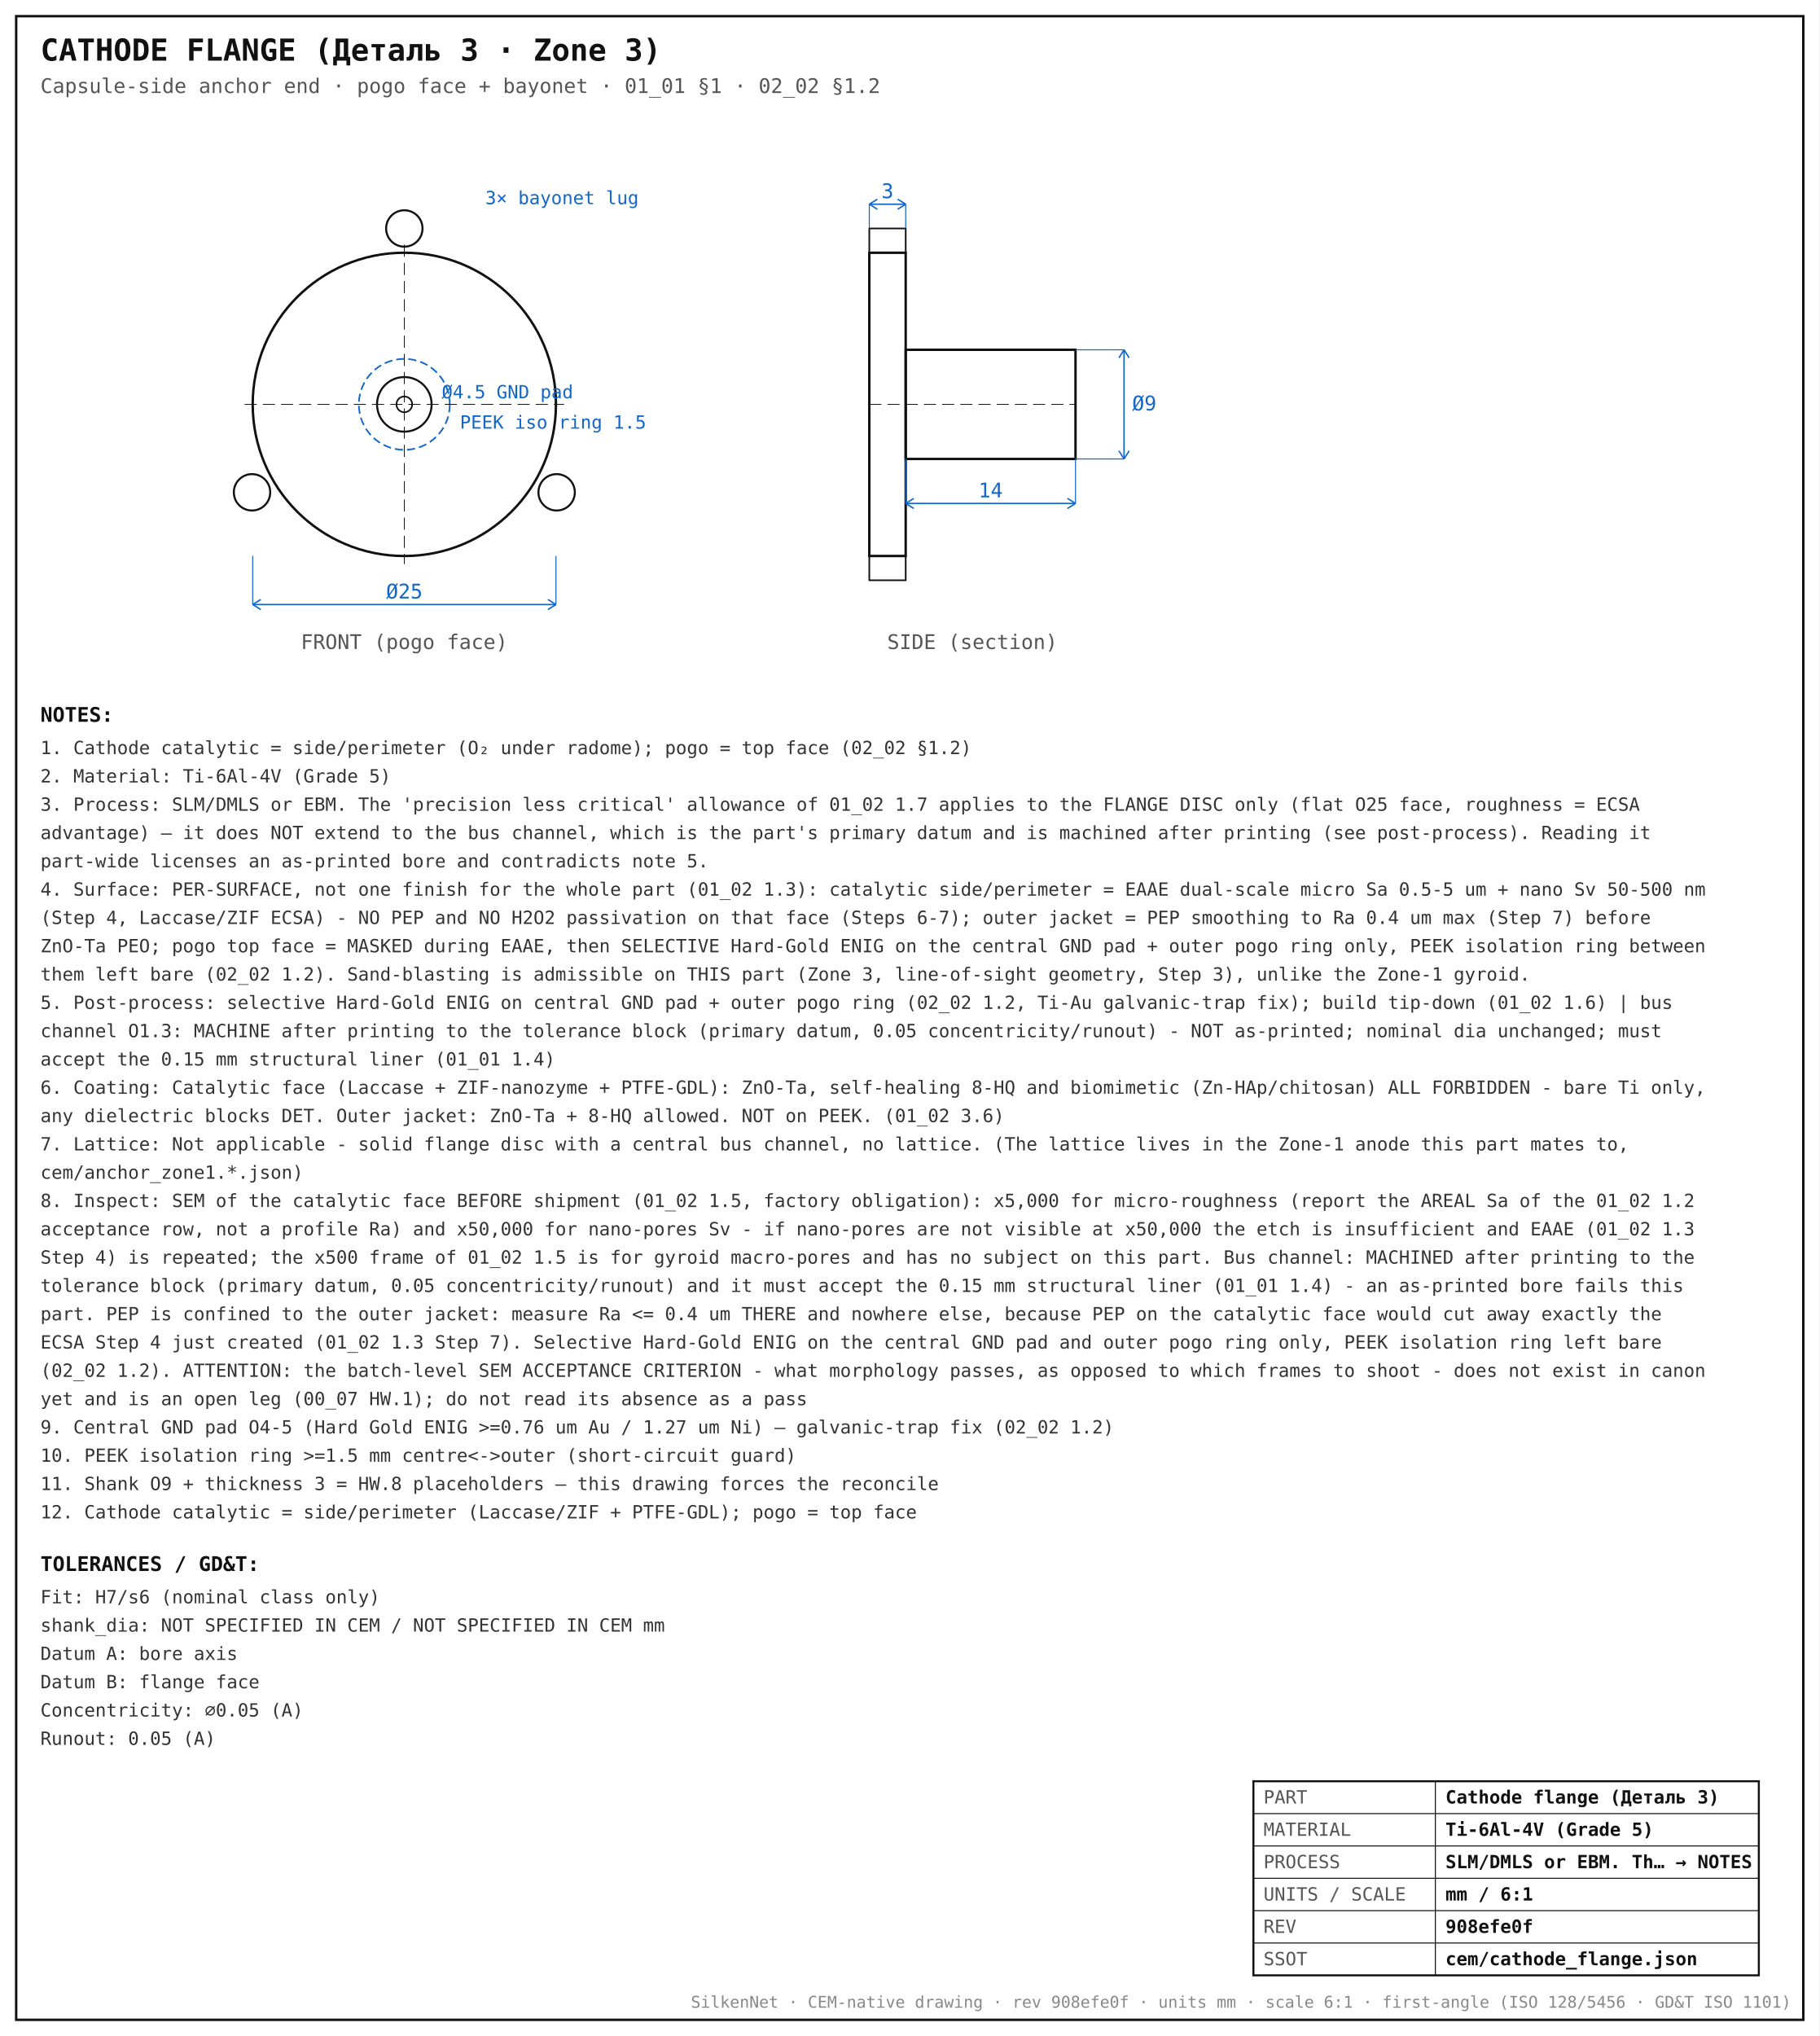
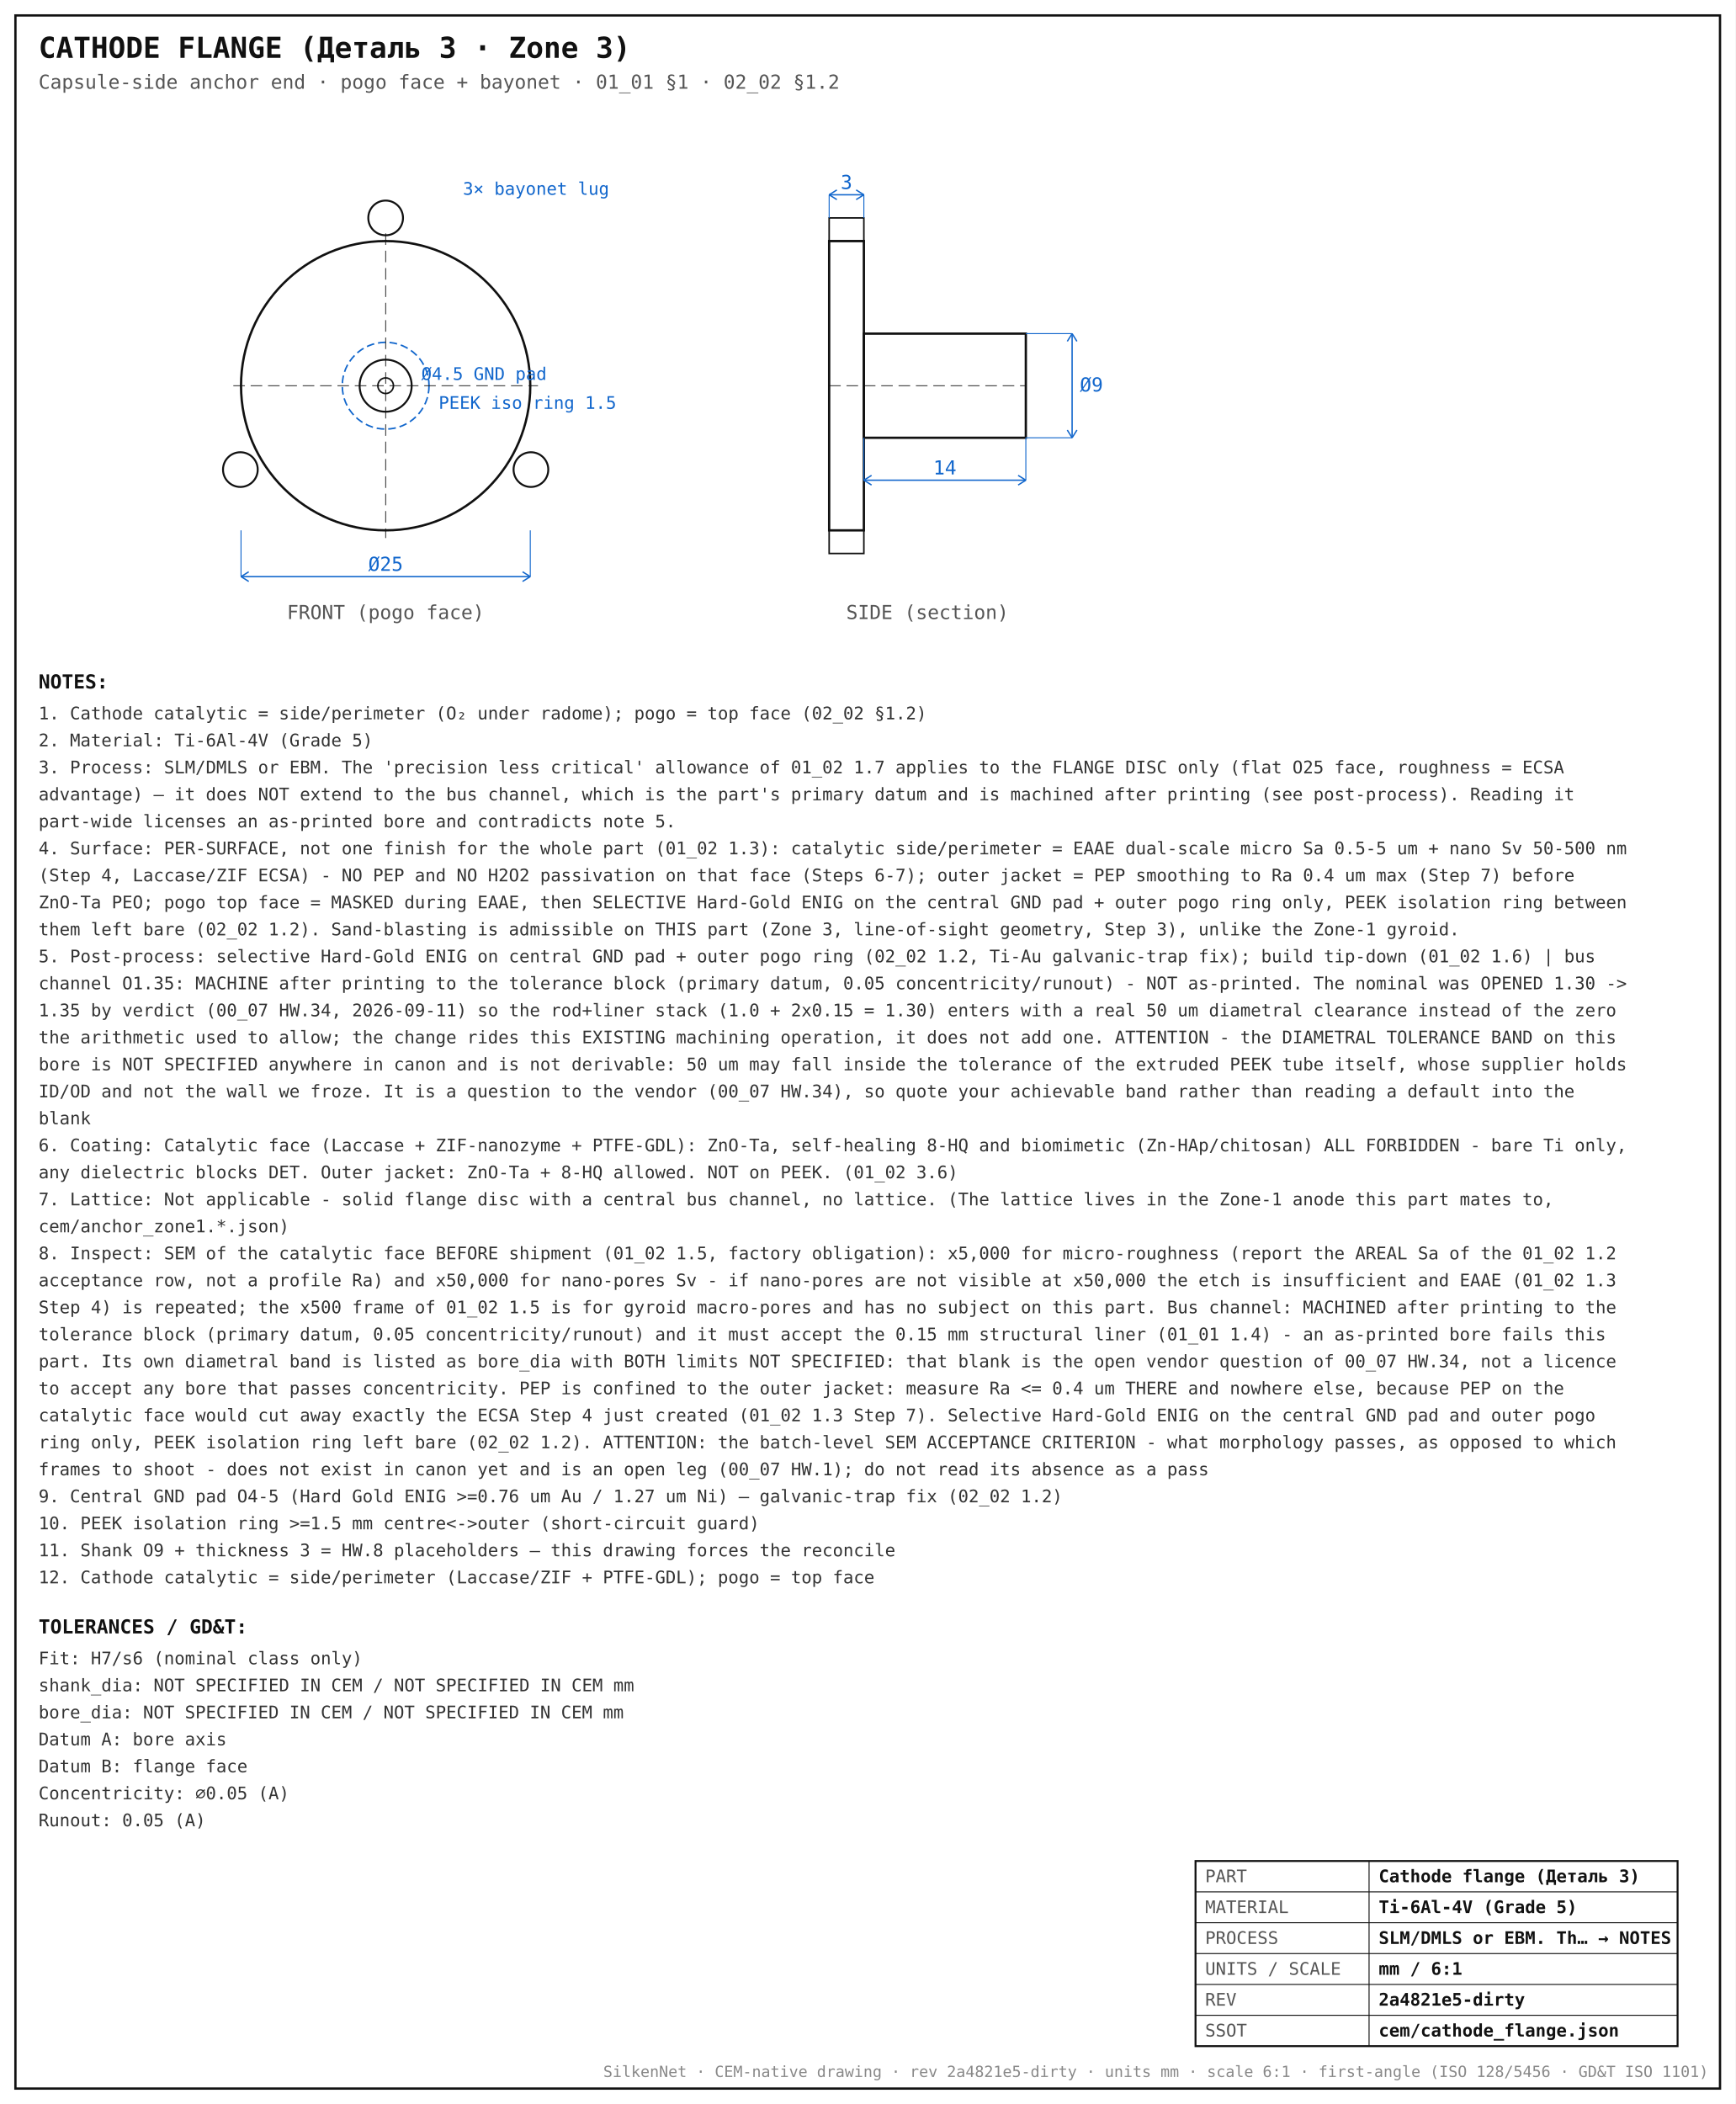
- <svg xmlns="http://www.w3.org/2000/svg" width="900" height="1007" viewBox="0 0 900 1007">
-   <rect x="0" y="0" width="900" height="1007" fill="white" />
-   <rect x="8" y="8" width="884" height="991" fill="none" stroke="#111" stroke-width="1.2" />
+ <svg xmlns="http://www.w3.org/2000/svg" width="900" height="1091" viewBox="0 0 900 1091">
+   <rect x="0" y="0" width="900" height="1091" fill="white" />
+   <rect x="8" y="8" width="884" height="1075" fill="none" stroke="#111" stroke-width="1.2" />
  <text x="20" y="30" font-family="monospace" font-size="15" text-anchor="start" fill="#111" font-weight="bold">CATHODE FLANGE  (Деталь 3 · Zone 3)</text>
  <text x="20" y="46" font-family="monospace" font-size="10" text-anchor="start" fill="#555" font-weight="normal">Capsule-side anchor end · pogo face + bayonet · 01_01 §1 · 02_02 §1.2</text>
  <circle cx="200" cy="113" r="9" fill="none" stroke="#111" stroke-width="1" />
  <circle cx="275.34" cy="243.5" r="9" fill="none" stroke="#111" stroke-width="1" />
  <circle cx="124.66" cy="243.5" r="9" fill="none" stroke="#111" stroke-width="1" />
  <circle cx="200" cy="200" r="75" fill="none" stroke="#111" stroke-width="1.2" />
  <circle cx="200" cy="200" r="22.5" fill="none" stroke="#1166cc" stroke-width="0.8" stroke-dasharray="4 2" />
  <circle cx="200" cy="200" r="13.5" fill="none" stroke="#111" stroke-width="1" />
-   <circle cx="200" cy="200" r="3.9" fill="none" stroke="#111" stroke-width="0.8" />
+   <circle cx="200" cy="200" r="4.05" fill="none" stroke="#111" stroke-width="0.8" />
  <line x1="121" y1="200" x2="279" y2="200" stroke="#111" stroke-width="0.4" stroke-dasharray="6 3" />
  <line x1="200" y1="121" x2="200" y2="279" stroke="#111" stroke-width="0.4" stroke-dasharray="6 3" />
  <text x="200" y="321" font-family="monospace" font-size="10" text-anchor="middle" fill="#555" font-weight="normal">FRONT (pogo face)</text>
  <line x1="125" y1="275" x2="125" y2="299" stroke="#1166cc" stroke-width="0.5" />
  <line x1="275" y1="275" x2="275" y2="299" stroke="#1166cc" stroke-width="0.5" />
  <line x1="125" y1="299" x2="275" y2="299" stroke="#1166cc" stroke-width="0.7" />
  <line x1="125" y1="299" x2="129" y2="296.5" stroke="#1166cc" stroke-width="0.7" />
  <line x1="125" y1="299" x2="129" y2="301.5" stroke="#1166cc" stroke-width="0.7" />
  <line x1="275" y1="299" x2="271" y2="296.5" stroke="#1166cc" stroke-width="0.7" />
  <line x1="275" y1="299" x2="271" y2="301.5" stroke="#1166cc" stroke-width="0.7" />
  <text x="200" y="296" font-family="monospace" font-size="10" text-anchor="middle" fill="#1166cc" font-weight="normal">Ø25</text>
  <text x="218.5" y="197" font-family="monospace" font-size="9" text-anchor="start" fill="#1166cc" font-weight="normal">Ø4.5 GND pad</text>
  <text x="227.5" y="212" font-family="monospace" font-size="9" text-anchor="start" fill="#1166cc" font-weight="normal">PEEK iso ring 1.5</text>
  <text x="278" y="101" font-family="monospace" font-size="9" text-anchor="middle" fill="#1166cc" font-weight="normal">3× bayonet lug</text>
  <rect x="430" y="125" width="18" height="150" fill="none" stroke="#111" stroke-width="1.2" />
  <rect x="448" y="173" width="84" height="54" fill="none" stroke="#111" stroke-width="1.2" />
  <rect x="430" y="113" width="18" height="12" fill="none" stroke="#111" stroke-width="0.8" />
  <rect x="430" y="275" width="18" height="12" fill="none" stroke="#111" stroke-width="0.8" />
  <line x1="430" y1="200" x2="532" y2="200" stroke="#111" stroke-width="0.4" stroke-dasharray="6 3" />
  <text x="481" y="321" font-family="monospace" font-size="10" text-anchor="middle" fill="#555" font-weight="normal">SIDE (section)</text>
  <line x1="430" y1="113" x2="430" y2="101" stroke="#1166cc" stroke-width="0.5" />
  <line x1="448" y1="113" x2="448" y2="101" stroke="#1166cc" stroke-width="0.5" />
  <line x1="430" y1="101" x2="448" y2="101" stroke="#1166cc" stroke-width="0.7" />
  <line x1="430" y1="101" x2="434" y2="98.5" stroke="#1166cc" stroke-width="0.7" />
  <line x1="430" y1="101" x2="434" y2="103.5" stroke="#1166cc" stroke-width="0.7" />
  <line x1="448" y1="101" x2="444" y2="98.5" stroke="#1166cc" stroke-width="0.7" />
  <line x1="448" y1="101" x2="444" y2="103.5" stroke="#1166cc" stroke-width="0.7" />
  <text x="439" y="98" font-family="monospace" font-size="10" text-anchor="middle" fill="#1166cc" font-weight="normal">3</text>
  <line x1="448" y1="227" x2="448" y2="249" stroke="#1166cc" stroke-width="0.5" />
  <line x1="532" y1="227" x2="532" y2="249" stroke="#1166cc" stroke-width="0.5" />
  <line x1="448" y1="249" x2="532" y2="249" stroke="#1166cc" stroke-width="0.7" />
  <line x1="448" y1="249" x2="452" y2="246.5" stroke="#1166cc" stroke-width="0.7" />
  <line x1="448" y1="249" x2="452" y2="251.5" stroke="#1166cc" stroke-width="0.7" />
  <line x1="532" y1="249" x2="528" y2="246.5" stroke="#1166cc" stroke-width="0.7" />
  <line x1="532" y1="249" x2="528" y2="251.5" stroke="#1166cc" stroke-width="0.7" />
  <text x="490" y="246" font-family="monospace" font-size="10" text-anchor="middle" fill="#1166cc" font-weight="normal">14</text>
  <line x1="532" y1="173" x2="556" y2="173" stroke="#1166cc" stroke-width="0.5" />
  <line x1="532" y1="227" x2="556" y2="227" stroke="#1166cc" stroke-width="0.5" />
  <line x1="556" y1="173" x2="556" y2="227" stroke="#1166cc" stroke-width="0.7" />
  <line x1="556" y1="173" x2="553.5" y2="177" stroke="#1166cc" stroke-width="0.7" />
  <line x1="556" y1="173" x2="558.5" y2="177" stroke="#1166cc" stroke-width="0.7" />
  <line x1="556" y1="227" x2="553.5" y2="223" stroke="#1166cc" stroke-width="0.7" />
  <line x1="556" y1="227" x2="558.5" y2="223" stroke="#1166cc" stroke-width="0.7" />
  <text x="560" y="203" font-family="monospace" font-size="10" text-anchor="start" fill="#1166cc" font-weight="normal">Ø9</text>
  <text x="20" y="357" font-family="monospace" font-size="10" text-anchor="start" fill="#111" font-weight="bold">NOTES:</text>
  <text x="20" y="373" font-family="monospace" font-size="9" text-anchor="start" fill="#333" font-weight="normal">1. Cathode catalytic = side/perimeter (O₂ under radome); pogo = top face (02_02 §1.2)</text>
  <text x="20" y="387" font-family="monospace" font-size="9" text-anchor="start" fill="#333" font-weight="normal">2. Material: Ti-6Al-4V (Grade 5)</text>
  <text x="20" y="401" font-family="monospace" font-size="9" text-anchor="start" fill="#333" font-weight="normal">3. Process: SLM/DMLS or EBM. The 'precision less critical' allowance of 01_02 1.7 applies to the FLANGE DISC only (flat O25 face, roughness = ECSA</text>
  <text x="20" y="415" font-family="monospace" font-size="9" text-anchor="start" fill="#333" font-weight="normal">   advantage) — it does NOT extend to the bus channel, which is the part's primary datum and is machined after printing (see post-process). Reading it</text>
  <text x="20" y="429" font-family="monospace" font-size="9" text-anchor="start" fill="#333" font-weight="normal">   part-wide licenses an as-printed bore and contradicts note 5.</text>
  <text x="20" y="443" font-family="monospace" font-size="9" text-anchor="start" fill="#333" font-weight="normal">4. Surface: PER-SURFACE, not one finish for the whole part (01_02 1.3): catalytic side/perimeter = EAAE dual-scale micro Sa 0.5-5 um + nano Sv 50-500 nm</text>
  <text x="20" y="457" font-family="monospace" font-size="9" text-anchor="start" fill="#333" font-weight="normal">   (Step 4, Laccase/ZIF ECSA) - NO PEP and NO H2O2 passivation on that face (Steps 6-7); outer jacket = PEP smoothing to Ra 0.4 um max (Step 7) before</text>
  <text x="20" y="471" font-family="monospace" font-size="9" text-anchor="start" fill="#333" font-weight="normal">   ZnO-Ta PEO; pogo top face = MASKED during EAAE, then SELECTIVE Hard-Gold ENIG on the central GND pad + outer pogo ring only, PEEK isolation ring between</text>
  <text x="20" y="485" font-family="monospace" font-size="9" text-anchor="start" fill="#333" font-weight="normal">   them left bare (02_02 1.2). Sand-blasting is admissible on THIS part (Zone 3, line-of-sight geometry, Step 3), unlike the Zone-1 gyroid.</text>
  <text x="20" y="499" font-family="monospace" font-size="9" text-anchor="start" fill="#333" font-weight="normal">5. Post-process: selective Hard-Gold ENIG on central GND pad + outer pogo ring (02_02 1.2, Ti-Au galvanic-trap fix); build tip-down (01_02 1.6) | bus</text>
-   <text x="20" y="513" font-family="monospace" font-size="9" text-anchor="start" fill="#333" font-weight="normal">   channel O1.3: MACHINE after printing to the tolerance block (primary datum, 0.05 concentricity/runout) - NOT as-printed; nominal dia unchanged; must</text>
-   <text x="20" y="527" font-family="monospace" font-size="9" text-anchor="start" fill="#333" font-weight="normal">   accept the 0.15 mm structural liner (01_01 1.4)</text>
-   <text x="20" y="541" font-family="monospace" font-size="9" text-anchor="start" fill="#333" font-weight="normal">6. Coating: Catalytic face (Laccase + ZIF-nanozyme + PTFE-GDL): ZnO-Ta, self-healing 8-HQ and biomimetic (Zn-HAp/chitosan) ALL FORBIDDEN - bare Ti only,</text>
-   <text x="20" y="555" font-family="monospace" font-size="9" text-anchor="start" fill="#333" font-weight="normal">   any dielectric blocks DET. Outer jacket: ZnO-Ta + 8-HQ allowed. NOT on PEEK. (01_02 3.6)</text>
-   <text x="20" y="569" font-family="monospace" font-size="9" text-anchor="start" fill="#333" font-weight="normal">7. Lattice: Not applicable - solid flange disc with a central bus channel, no lattice. (The lattice lives in the Zone-1 anode this part mates to,</text>
-   <text x="20" y="583" font-family="monospace" font-size="9" text-anchor="start" fill="#333" font-weight="normal">   cem/anchor_zone1.*.json)</text>
-   <text x="20" y="597" font-family="monospace" font-size="9" text-anchor="start" fill="#333" font-weight="normal">8. Inspect: SEM of the catalytic face BEFORE shipment (01_02 1.5, factory obligation): x5,000 for micro-roughness (report the AREAL Sa of the 01_02 1.2</text>
-   <text x="20" y="611" font-family="monospace" font-size="9" text-anchor="start" fill="#333" font-weight="normal">   acceptance row, not a profile Ra) and x50,000 for nano-pores Sv - if nano-pores are not visible at x50,000 the etch is insufficient and EAAE (01_02 1.3</text>
-   <text x="20" y="625" font-family="monospace" font-size="9" text-anchor="start" fill="#333" font-weight="normal">   Step 4) is repeated; the x500 frame of 01_02 1.5 is for gyroid macro-pores and has no subject on this part. Bus channel: MACHINED after printing to the</text>
-   <text x="20" y="639" font-family="monospace" font-size="9" text-anchor="start" fill="#333" font-weight="normal">   tolerance block (primary datum, 0.05 concentricity/runout) and it must accept the 0.15 mm structural liner (01_01 1.4) - an as-printed bore fails this</text>
-   <text x="20" y="653" font-family="monospace" font-size="9" text-anchor="start" fill="#333" font-weight="normal">   part. PEP is confined to the outer jacket: measure Ra &lt;= 0.4 um THERE and nowhere else, because PEP on the catalytic face would cut away exactly the</text>
-   <text x="20" y="667" font-family="monospace" font-size="9" text-anchor="start" fill="#333" font-weight="normal">   ECSA Step 4 just created (01_02 1.3 Step 7). Selective Hard-Gold ENIG on the central GND pad and outer pogo ring only, PEEK isolation ring left bare</text>
-   <text x="20" y="681" font-family="monospace" font-size="9" text-anchor="start" fill="#333" font-weight="normal">   (02_02 1.2). ATTENTION: the batch-level SEM ACCEPTANCE CRITERION - what morphology passes, as opposed to which frames to shoot - does not exist in canon</text>
-   <text x="20" y="695" font-family="monospace" font-size="9" text-anchor="start" fill="#333" font-weight="normal">   yet and is an open leg (00_07 HW.1); do not read its absence as a pass</text>
-   <text x="20" y="709" font-family="monospace" font-size="9" text-anchor="start" fill="#333" font-weight="normal">9. Central GND pad O4-5 (Hard Gold ENIG &gt;=0.76 um Au / 1.27 um Ni) — galvanic-trap fix (02_02 1.2)</text>
-   <text x="20" y="723" font-family="monospace" font-size="9" text-anchor="start" fill="#333" font-weight="normal">10. PEEK isolation ring &gt;=1.5 mm centre&lt;-&gt;outer (short-circuit guard)</text>
-   <text x="20" y="737" font-family="monospace" font-size="9" text-anchor="start" fill="#333" font-weight="normal">11. Shank O9 + thickness 3 = HW.8 placeholders — this drawing forces the reconcile</text>
-   <text x="20" y="751" font-family="monospace" font-size="9" text-anchor="start" fill="#333" font-weight="normal">12. Cathode catalytic = side/perimeter (Laccase/ZIF + PTFE-GDL); pogo = top face</text>
-   <text x="20" y="777" font-family="monospace" font-size="10" text-anchor="start" fill="#111" font-weight="bold">TOLERANCES / GD&amp;T:</text>
-   <text x="20" y="793" font-family="monospace" font-size="9" text-anchor="start" fill="#333" font-weight="normal">Fit: H7/s6 (nominal class only)</text>
-   <text x="20" y="807" font-family="monospace" font-size="9" text-anchor="start" fill="#333" font-weight="normal">shank_dia: NOT SPECIFIED IN CEM / NOT SPECIFIED IN CEM mm</text>
-   <text x="20" y="821" font-family="monospace" font-size="9" text-anchor="start" fill="#333" font-weight="normal">Datum A: bore axis</text>
-   <text x="20" y="835" font-family="monospace" font-size="9" text-anchor="start" fill="#333" font-weight="normal">Datum B: flange face</text>
-   <text x="20" y="849" font-family="monospace" font-size="9" text-anchor="start" fill="#333" font-weight="normal">Concentricity: ⌀0.05 (A)</text>
-   <text x="20" y="863" font-family="monospace" font-size="9" text-anchor="start" fill="#333" font-weight="normal">Runout: 0.05 (A)</text>
-   <rect x="620" y="881" width="250" height="96" fill="none" stroke="#111" stroke-width="1" />
-   <line x1="710" y1="881" x2="710" y2="897" stroke="#111" stroke-width="0.5" />
-   <text x="625" y="892" font-family="monospace" font-size="9" text-anchor="start" fill="#555" font-weight="normal">PART</text>
-   <text x="715" y="892" font-family="monospace" font-size="9" text-anchor="start" fill="#111" font-weight="bold">Cathode flange (Деталь 3)</text>
-   <line x1="620" y1="897" x2="870" y2="897" stroke="#111" stroke-width="0.5" />
-   <line x1="710" y1="897" x2="710" y2="913" stroke="#111" stroke-width="0.5" />
-   <text x="625" y="908" font-family="monospace" font-size="9" text-anchor="start" fill="#555" font-weight="normal">MATERIAL</text>
-   <text x="715" y="908" font-family="monospace" font-size="9" text-anchor="start" fill="#111" font-weight="bold">Ti-6Al-4V (Grade 5)</text>
-   <line x1="620" y1="913" x2="870" y2="913" stroke="#111" stroke-width="0.5" />
-   <line x1="710" y1="913" x2="710" y2="929" stroke="#111" stroke-width="0.5" />
-   <text x="625" y="924" font-family="monospace" font-size="9" text-anchor="start" fill="#555" font-weight="normal">PROCESS</text>
-   <text x="715" y="924" font-family="monospace" font-size="9" text-anchor="start" fill="#111" font-weight="bold">SLM/DMLS or EBM. Th… → NOTES</text>
-   <line x1="620" y1="929" x2="870" y2="929" stroke="#111" stroke-width="0.5" />
-   <line x1="710" y1="929" x2="710" y2="945" stroke="#111" stroke-width="0.5" />
-   <text x="625" y="940" font-family="monospace" font-size="9" text-anchor="start" fill="#555" font-weight="normal">UNITS / SCALE</text>
-   <text x="715" y="940" font-family="monospace" font-size="9" text-anchor="start" fill="#111" font-weight="bold">mm / 6:1</text>
-   <line x1="620" y1="945" x2="870" y2="945" stroke="#111" stroke-width="0.5" />
-   <line x1="710" y1="945" x2="710" y2="961" stroke="#111" stroke-width="0.5" />
-   <text x="625" y="956" font-family="monospace" font-size="9" text-anchor="start" fill="#555" font-weight="normal">REV</text>
-   <text x="715" y="956" font-family="monospace" font-size="9" text-anchor="start" fill="#111" font-weight="bold">908efe0f</text>
-   <line x1="620" y1="961" x2="870" y2="961" stroke="#111" stroke-width="0.5" />
-   <line x1="710" y1="961" x2="710" y2="977" stroke="#111" stroke-width="0.5" />
-   <text x="625" y="972" font-family="monospace" font-size="9" text-anchor="start" fill="#555" font-weight="normal">SSOT</text>
-   <text x="715" y="972" font-family="monospace" font-size="9" text-anchor="start" fill="#111" font-weight="bold">cem/cathode_flange.json</text>
-   <text x="886" y="993" font-family="monospace" font-size="8" text-anchor="end" fill="#888" font-weight="normal">SilkenNet · CEM-native drawing · rev 908efe0f · units mm · scale 6:1 · first-angle (ISO 128/5456 · GD&amp;T ISO 1101)</text>
+   <text x="20" y="513" font-family="monospace" font-size="9" text-anchor="start" fill="#333" font-weight="normal">   channel O1.35: MACHINE after printing to the tolerance block (primary datum, 0.05 concentricity/runout) - NOT as-printed. The nominal was OPENED 1.30 -&gt;</text>
+   <text x="20" y="527" font-family="monospace" font-size="9" text-anchor="start" fill="#333" font-weight="normal">   1.35 by verdict (00_07 HW.34, 2026-09-11) so the rod+liner stack (1.0 + 2x0.15 = 1.30) enters with a real 50 um diametral clearance instead of the zero</text>
+   <text x="20" y="541" font-family="monospace" font-size="9" text-anchor="start" fill="#333" font-weight="normal">   the arithmetic used to allow; the change rides this EXISTING machining operation, it does not add one. ATTENTION - the DIAMETRAL TOLERANCE BAND on this</text>
+   <text x="20" y="555" font-family="monospace" font-size="9" text-anchor="start" fill="#333" font-weight="normal">   bore is NOT SPECIFIED anywhere in canon and is not derivable: 50 um may fall inside the tolerance of the extruded PEEK tube itself, whose supplier holds</text>
+   <text x="20" y="569" font-family="monospace" font-size="9" text-anchor="start" fill="#333" font-weight="normal">   ID/OD and not the wall we froze. It is a question to the vendor (00_07 HW.34), so quote your achievable band rather than reading a default into the</text>
+   <text x="20" y="583" font-family="monospace" font-size="9" text-anchor="start" fill="#333" font-weight="normal">   blank</text>
+   <text x="20" y="597" font-family="monospace" font-size="9" text-anchor="start" fill="#333" font-weight="normal">6. Coating: Catalytic face (Laccase + ZIF-nanozyme + PTFE-GDL): ZnO-Ta, self-healing 8-HQ and biomimetic (Zn-HAp/chitosan) ALL FORBIDDEN - bare Ti only,</text>
+   <text x="20" y="611" font-family="monospace" font-size="9" text-anchor="start" fill="#333" font-weight="normal">   any dielectric blocks DET. Outer jacket: ZnO-Ta + 8-HQ allowed. NOT on PEEK. (01_02 3.6)</text>
+   <text x="20" y="625" font-family="monospace" font-size="9" text-anchor="start" fill="#333" font-weight="normal">7. Lattice: Not applicable - solid flange disc with a central bus channel, no lattice. (The lattice lives in the Zone-1 anode this part mates to,</text>
+   <text x="20" y="639" font-family="monospace" font-size="9" text-anchor="start" fill="#333" font-weight="normal">   cem/anchor_zone1.*.json)</text>
+   <text x="20" y="653" font-family="monospace" font-size="9" text-anchor="start" fill="#333" font-weight="normal">8. Inspect: SEM of the catalytic face BEFORE shipment (01_02 1.5, factory obligation): x5,000 for micro-roughness (report the AREAL Sa of the 01_02 1.2</text>
+   <text x="20" y="667" font-family="monospace" font-size="9" text-anchor="start" fill="#333" font-weight="normal">   acceptance row, not a profile Ra) and x50,000 for nano-pores Sv - if nano-pores are not visible at x50,000 the etch is insufficient and EAAE (01_02 1.3</text>
+   <text x="20" y="681" font-family="monospace" font-size="9" text-anchor="start" fill="#333" font-weight="normal">   Step 4) is repeated; the x500 frame of 01_02 1.5 is for gyroid macro-pores and has no subject on this part. Bus channel: MACHINED after printing to the</text>
+   <text x="20" y="695" font-family="monospace" font-size="9" text-anchor="start" fill="#333" font-weight="normal">   tolerance block (primary datum, 0.05 concentricity/runout) and it must accept the 0.15 mm structural liner (01_01 1.4) - an as-printed bore fails this</text>
+   <text x="20" y="709" font-family="monospace" font-size="9" text-anchor="start" fill="#333" font-weight="normal">   part. Its own diametral band is listed as bore_dia with BOTH limits NOT SPECIFIED: that blank is the open vendor question of 00_07 HW.34, not a licence</text>
+   <text x="20" y="723" font-family="monospace" font-size="9" text-anchor="start" fill="#333" font-weight="normal">   to accept any bore that passes concentricity. PEP is confined to the outer jacket: measure Ra &lt;= 0.4 um THERE and nowhere else, because PEP on the</text>
+   <text x="20" y="737" font-family="monospace" font-size="9" text-anchor="start" fill="#333" font-weight="normal">   catalytic face would cut away exactly the ECSA Step 4 just created (01_02 1.3 Step 7). Selective Hard-Gold ENIG on the central GND pad and outer pogo</text>
+   <text x="20" y="751" font-family="monospace" font-size="9" text-anchor="start" fill="#333" font-weight="normal">   ring only, PEEK isolation ring left bare (02_02 1.2). ATTENTION: the batch-level SEM ACCEPTANCE CRITERION - what morphology passes, as opposed to which</text>
+   <text x="20" y="765" font-family="monospace" font-size="9" text-anchor="start" fill="#333" font-weight="normal">   frames to shoot - does not exist in canon yet and is an open leg (00_07 HW.1); do not read its absence as a pass</text>
+   <text x="20" y="779" font-family="monospace" font-size="9" text-anchor="start" fill="#333" font-weight="normal">9. Central GND pad O4-5 (Hard Gold ENIG &gt;=0.76 um Au / 1.27 um Ni) — galvanic-trap fix (02_02 1.2)</text>
+   <text x="20" y="793" font-family="monospace" font-size="9" text-anchor="start" fill="#333" font-weight="normal">10. PEEK isolation ring &gt;=1.5 mm centre&lt;-&gt;outer (short-circuit guard)</text>
+   <text x="20" y="807" font-family="monospace" font-size="9" text-anchor="start" fill="#333" font-weight="normal">11. Shank O9 + thickness 3 = HW.8 placeholders — this drawing forces the reconcile</text>
+   <text x="20" y="821" font-family="monospace" font-size="9" text-anchor="start" fill="#333" font-weight="normal">12. Cathode catalytic = side/perimeter (Laccase/ZIF + PTFE-GDL); pogo = top face</text>
+   <text x="20" y="847" font-family="monospace" font-size="10" text-anchor="start" fill="#111" font-weight="bold">TOLERANCES / GD&amp;T:</text>
+   <text x="20" y="863" font-family="monospace" font-size="9" text-anchor="start" fill="#333" font-weight="normal">Fit: H7/s6 (nominal class only)</text>
+   <text x="20" y="877" font-family="monospace" font-size="9" text-anchor="start" fill="#333" font-weight="normal">shank_dia: NOT SPECIFIED IN CEM / NOT SPECIFIED IN CEM mm</text>
+   <text x="20" y="891" font-family="monospace" font-size="9" text-anchor="start" fill="#333" font-weight="normal">bore_dia: NOT SPECIFIED IN CEM / NOT SPECIFIED IN CEM mm</text>
+   <text x="20" y="905" font-family="monospace" font-size="9" text-anchor="start" fill="#333" font-weight="normal">Datum A: bore axis</text>
+   <text x="20" y="919" font-family="monospace" font-size="9" text-anchor="start" fill="#333" font-weight="normal">Datum B: flange face</text>
+   <text x="20" y="933" font-family="monospace" font-size="9" text-anchor="start" fill="#333" font-weight="normal">Concentricity: ⌀0.05 (A)</text>
+   <text x="20" y="947" font-family="monospace" font-size="9" text-anchor="start" fill="#333" font-weight="normal">Runout: 0.05 (A)</text>
+   <rect x="620" y="965" width="250" height="96" fill="none" stroke="#111" stroke-width="1" />
+   <line x1="710" y1="965" x2="710" y2="981" stroke="#111" stroke-width="0.5" />
+   <text x="625" y="976" font-family="monospace" font-size="9" text-anchor="start" fill="#555" font-weight="normal">PART</text>
+   <text x="715" y="976" font-family="monospace" font-size="9" text-anchor="start" fill="#111" font-weight="bold">Cathode flange (Деталь 3)</text>
+   <line x1="620" y1="981" x2="870" y2="981" stroke="#111" stroke-width="0.5" />
+   <line x1="710" y1="981" x2="710" y2="997" stroke="#111" stroke-width="0.5" />
+   <text x="625" y="992" font-family="monospace" font-size="9" text-anchor="start" fill="#555" font-weight="normal">MATERIAL</text>
+   <text x="715" y="992" font-family="monospace" font-size="9" text-anchor="start" fill="#111" font-weight="bold">Ti-6Al-4V (Grade 5)</text>
+   <line x1="620" y1="997" x2="870" y2="997" stroke="#111" stroke-width="0.5" />
+   <line x1="710" y1="997" x2="710" y2="1013" stroke="#111" stroke-width="0.5" />
+   <text x="625" y="1008" font-family="monospace" font-size="9" text-anchor="start" fill="#555" font-weight="normal">PROCESS</text>
+   <text x="715" y="1008" font-family="monospace" font-size="9" text-anchor="start" fill="#111" font-weight="bold">SLM/DMLS or EBM. Th… → NOTES</text>
+   <line x1="620" y1="1013" x2="870" y2="1013" stroke="#111" stroke-width="0.5" />
+   <line x1="710" y1="1013" x2="710" y2="1029" stroke="#111" stroke-width="0.5" />
+   <text x="625" y="1024" font-family="monospace" font-size="9" text-anchor="start" fill="#555" font-weight="normal">UNITS / SCALE</text>
+   <text x="715" y="1024" font-family="monospace" font-size="9" text-anchor="start" fill="#111" font-weight="bold">mm / 6:1</text>
+   <line x1="620" y1="1029" x2="870" y2="1029" stroke="#111" stroke-width="0.5" />
+   <line x1="710" y1="1029" x2="710" y2="1045" stroke="#111" stroke-width="0.5" />
+   <text x="625" y="1040" font-family="monospace" font-size="9" text-anchor="start" fill="#555" font-weight="normal">REV</text>
+   <text x="715" y="1040" font-family="monospace" font-size="9" text-anchor="start" fill="#111" font-weight="bold">2a4821e5-dirty</text>
+   <line x1="620" y1="1045" x2="870" y2="1045" stroke="#111" stroke-width="0.5" />
+   <line x1="710" y1="1045" x2="710" y2="1061" stroke="#111" stroke-width="0.5" />
+   <text x="625" y="1056" font-family="monospace" font-size="9" text-anchor="start" fill="#555" font-weight="normal">SSOT</text>
+   <text x="715" y="1056" font-family="monospace" font-size="9" text-anchor="start" fill="#111" font-weight="bold">cem/cathode_flange.json</text>
+   <text x="886" y="1077" font-family="monospace" font-size="8" text-anchor="end" fill="#888" font-weight="normal">SilkenNet · CEM-native drawing · rev 2a4821e5-dirty · units mm · scale 6:1 · first-angle (ISO 128/5456 · GD&amp;T ISO 1101)</text>
</svg>
